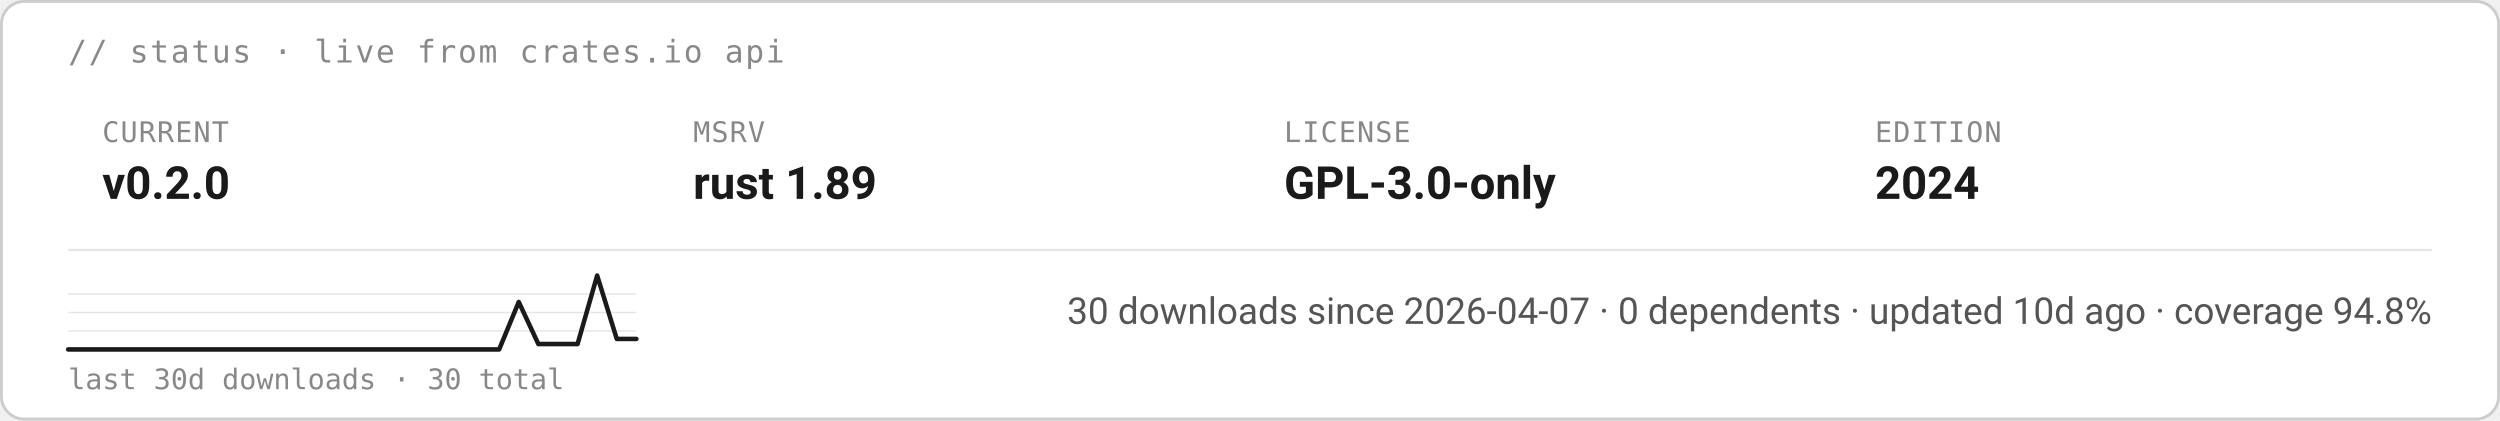
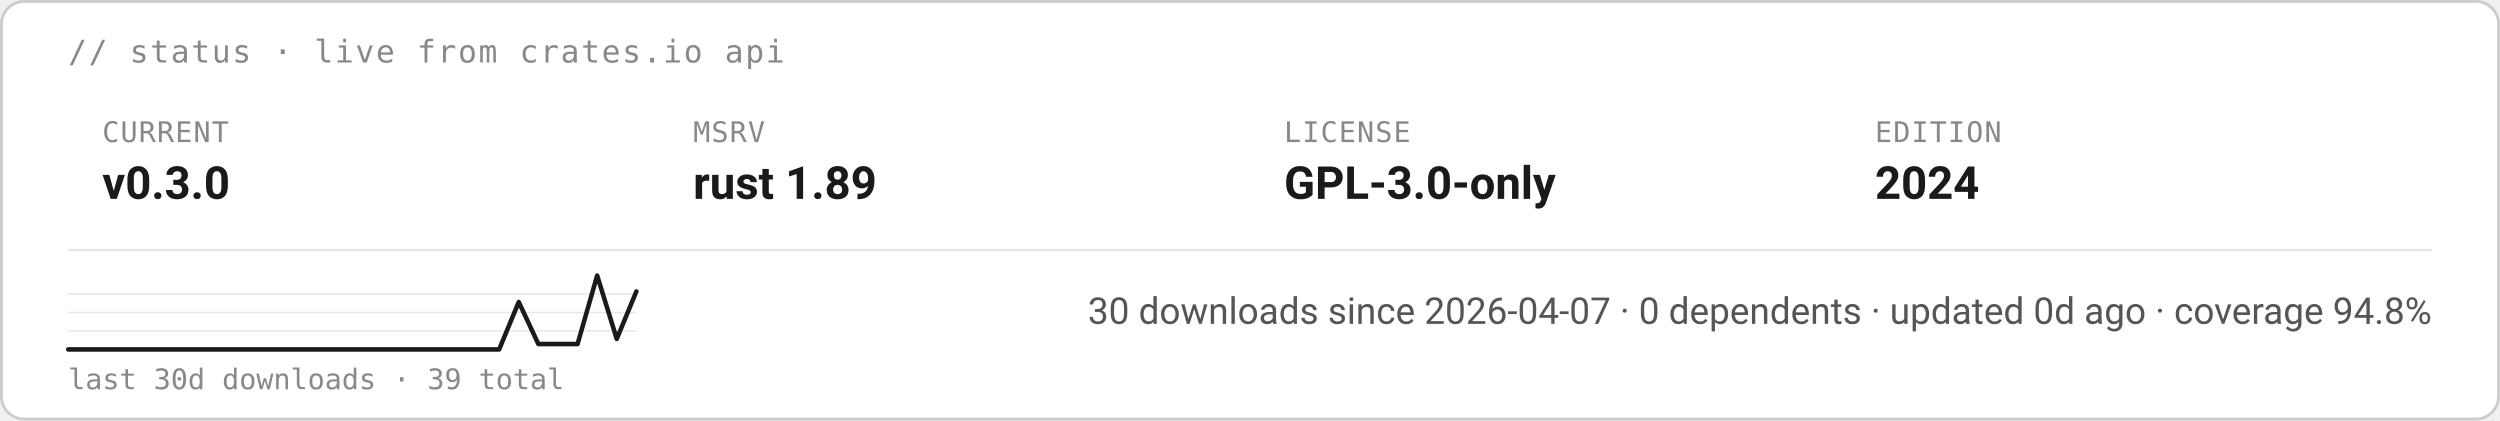
- <svg xmlns="http://www.w3.org/2000/svg" height="auto" aria-label="starsight live status · v0.2.0 · rust 1.89 · GPL-3.0-only (light)" viewBox="0 0 880 148">
+ <svg xmlns="http://www.w3.org/2000/svg" height="auto" aria-label="starsight live status · v0.3.0 · rust 1.89 · GPL-3.0-only (light)" viewBox="0 0 880 148">
  <rect width="879" height="147" x=".5" y=".5" fill="#fff" stroke="#ccc" rx="8" />
  <text x="24" y="22" fill="#888" font-family="ui-monospace, SFMono-Regular, Menlo, Consolas, monospace" font-size="11" letter-spacing=".6">// status · live from crates.io api</text>
  <text x="36" y="50" fill="#888" font-family="ui-monospace, SFMono-Regular, Menlo, Consolas, monospace" font-size="10" letter-spacing=".4">CURRENT</text>
-   <text x="36" y="70" fill="#1a1a1a" font-family="-apple-system, BlinkMacSystemFont, &quot;Segoe UI&quot;, Roboto, Helvetica, Arial, sans-serif" font-size="16" font-weight="700">v0.2.0</text>
+   <text x="36" y="70" fill="#1a1a1a" font-family="-apple-system, BlinkMacSystemFont, &quot;Segoe UI&quot;, Roboto, Helvetica, Arial, sans-serif" font-size="16" font-weight="700">v0.3.0</text>
  <text x="244" y="50" fill="#888" font-family="ui-monospace, SFMono-Regular, Menlo, Consolas, monospace" font-size="10" letter-spacing=".4">MSRV</text>
  <text x="244" y="70" fill="#1a1a1a" font-family="-apple-system, BlinkMacSystemFont, &quot;Segoe UI&quot;, Roboto, Helvetica, Arial, sans-serif" font-size="16" font-weight="700">rust 1.89</text>
  <text x="452" y="50" fill="#888" font-family="ui-monospace, SFMono-Regular, Menlo, Consolas, monospace" font-size="10" letter-spacing=".4">LICENSE</text>
  <text x="452" y="70" fill="#1a1a1a" font-family="-apple-system, BlinkMacSystemFont, &quot;Segoe UI&quot;, Roboto, Helvetica, Arial, sans-serif" font-size="16" font-weight="700">GPL-3.0-only</text>
  <text x="660" y="50" fill="#888" font-family="ui-monospace, SFMono-Regular, Menlo, Consolas, monospace" font-size="10" letter-spacing=".4">EDITION</text>
  <text x="660" y="70" fill="#1a1a1a" font-family="-apple-system, BlinkMacSystemFont, &quot;Segoe UI&quot;, Roboto, Helvetica, Arial, sans-serif" font-size="16" font-weight="700">2024</text>
  <path stroke="#e5e5e5" stroke-width=".8" d="M24 88h832" />
  <path stroke="#e5e5e5" stroke-width=".5" d="M24 116.5h200M24 110h200m-200-6.5h200" />
-   <path fill="none" stroke="#1a1a1a" stroke-linecap="round" stroke-linejoin="round" stroke-width="1.6" d="M24 123h151.7l6.9-16.7 6.9 14.8h13.8l6.9-24.1 6.9 22.3h6.9" />
-   <text x="24" y="137" fill="#888" font-family="ui-monospace, SFMono-Regular, Menlo, Consolas, monospace" font-size="10">last 30d downloads · 30 total</text>
-   <text x="856" y="114" fill="#555" font-family="-apple-system, BlinkMacSystemFont, &quot;Segoe UI&quot;, Roboto, Helvetica, Arial, sans-serif" font-size="13" text-anchor="end">30 downloads since 2026-04-07  ·  0 dependents  ·  updated 10d ago  ·  coverage 94.8%</text>
+   <path fill="none" stroke="#1a1a1a" stroke-linecap="round" stroke-linejoin="round" stroke-width="1.6" d="M24 123h151.7l6.9-16.7 6.9 14.8h13.8l6.9-24.1 6.9 22.3 6.9-16.7" />
+   <text x="24" y="137" fill="#888" font-family="ui-monospace, SFMono-Regular, Menlo, Consolas, monospace" font-size="10">last 30d downloads · 39 total</text>
+   <text x="856" y="114" fill="#555" font-family="-apple-system, BlinkMacSystemFont, &quot;Segoe UI&quot;, Roboto, Helvetica, Arial, sans-serif" font-size="13" text-anchor="end">30 downloads since 2026-04-07  ·  0 dependents  ·  updated 0d ago  ·  coverage 94.8%</text>
</svg>
